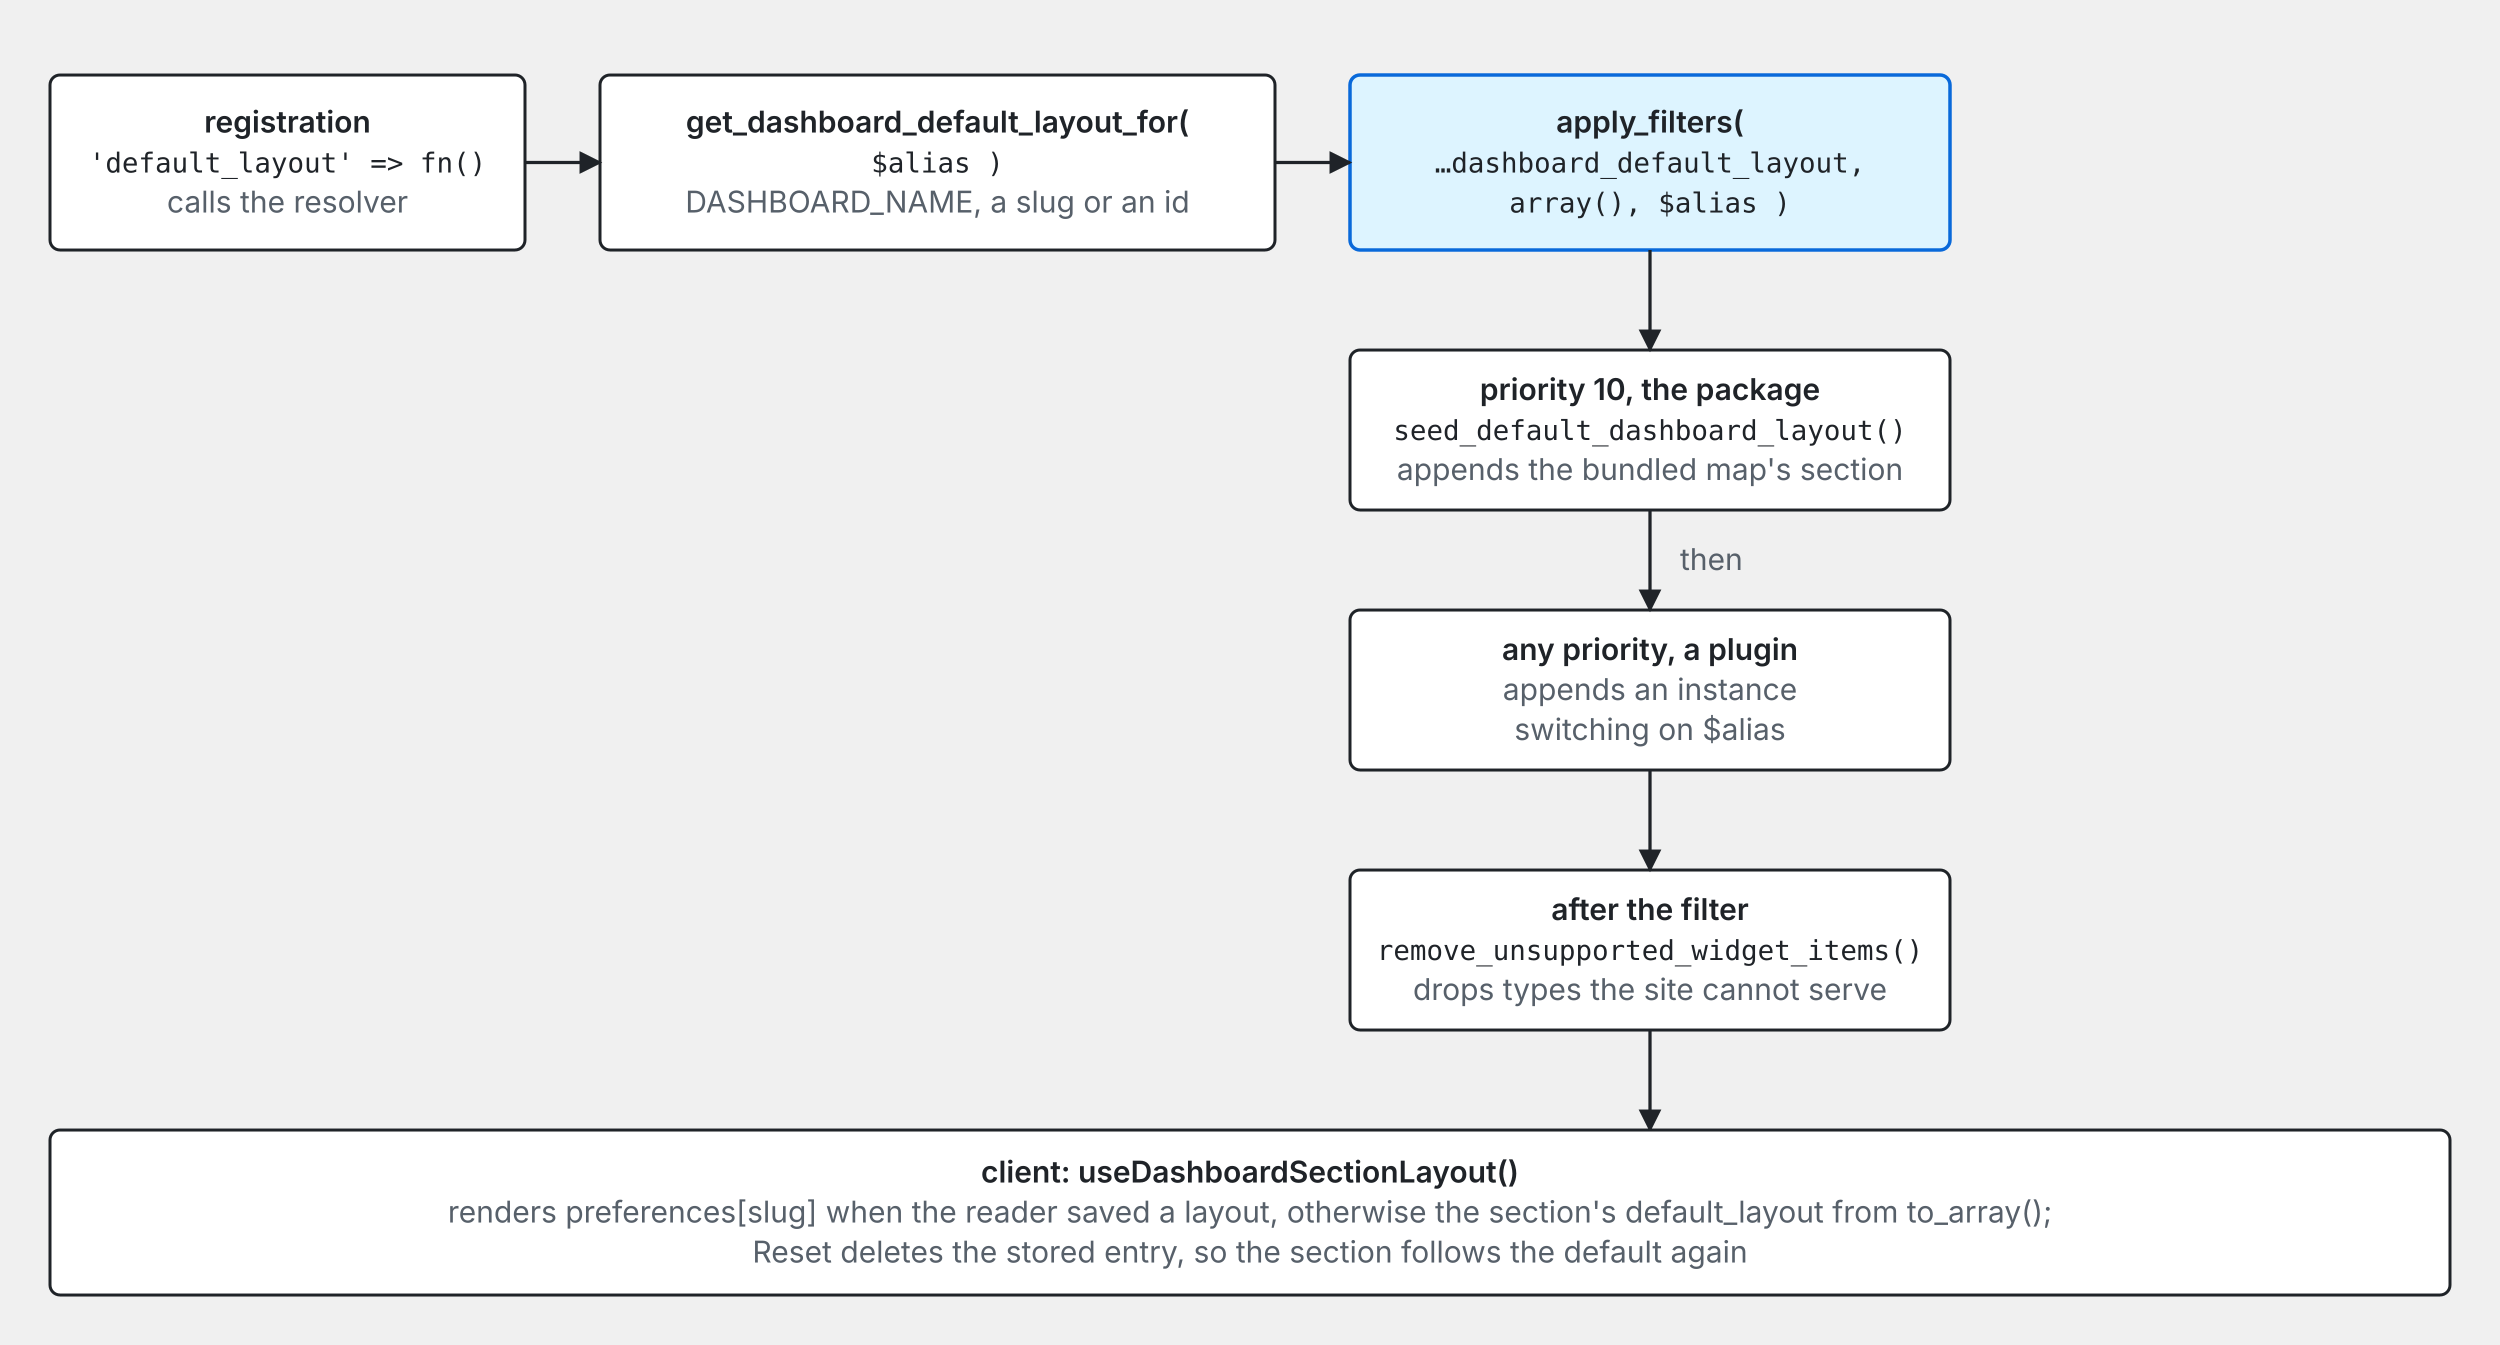
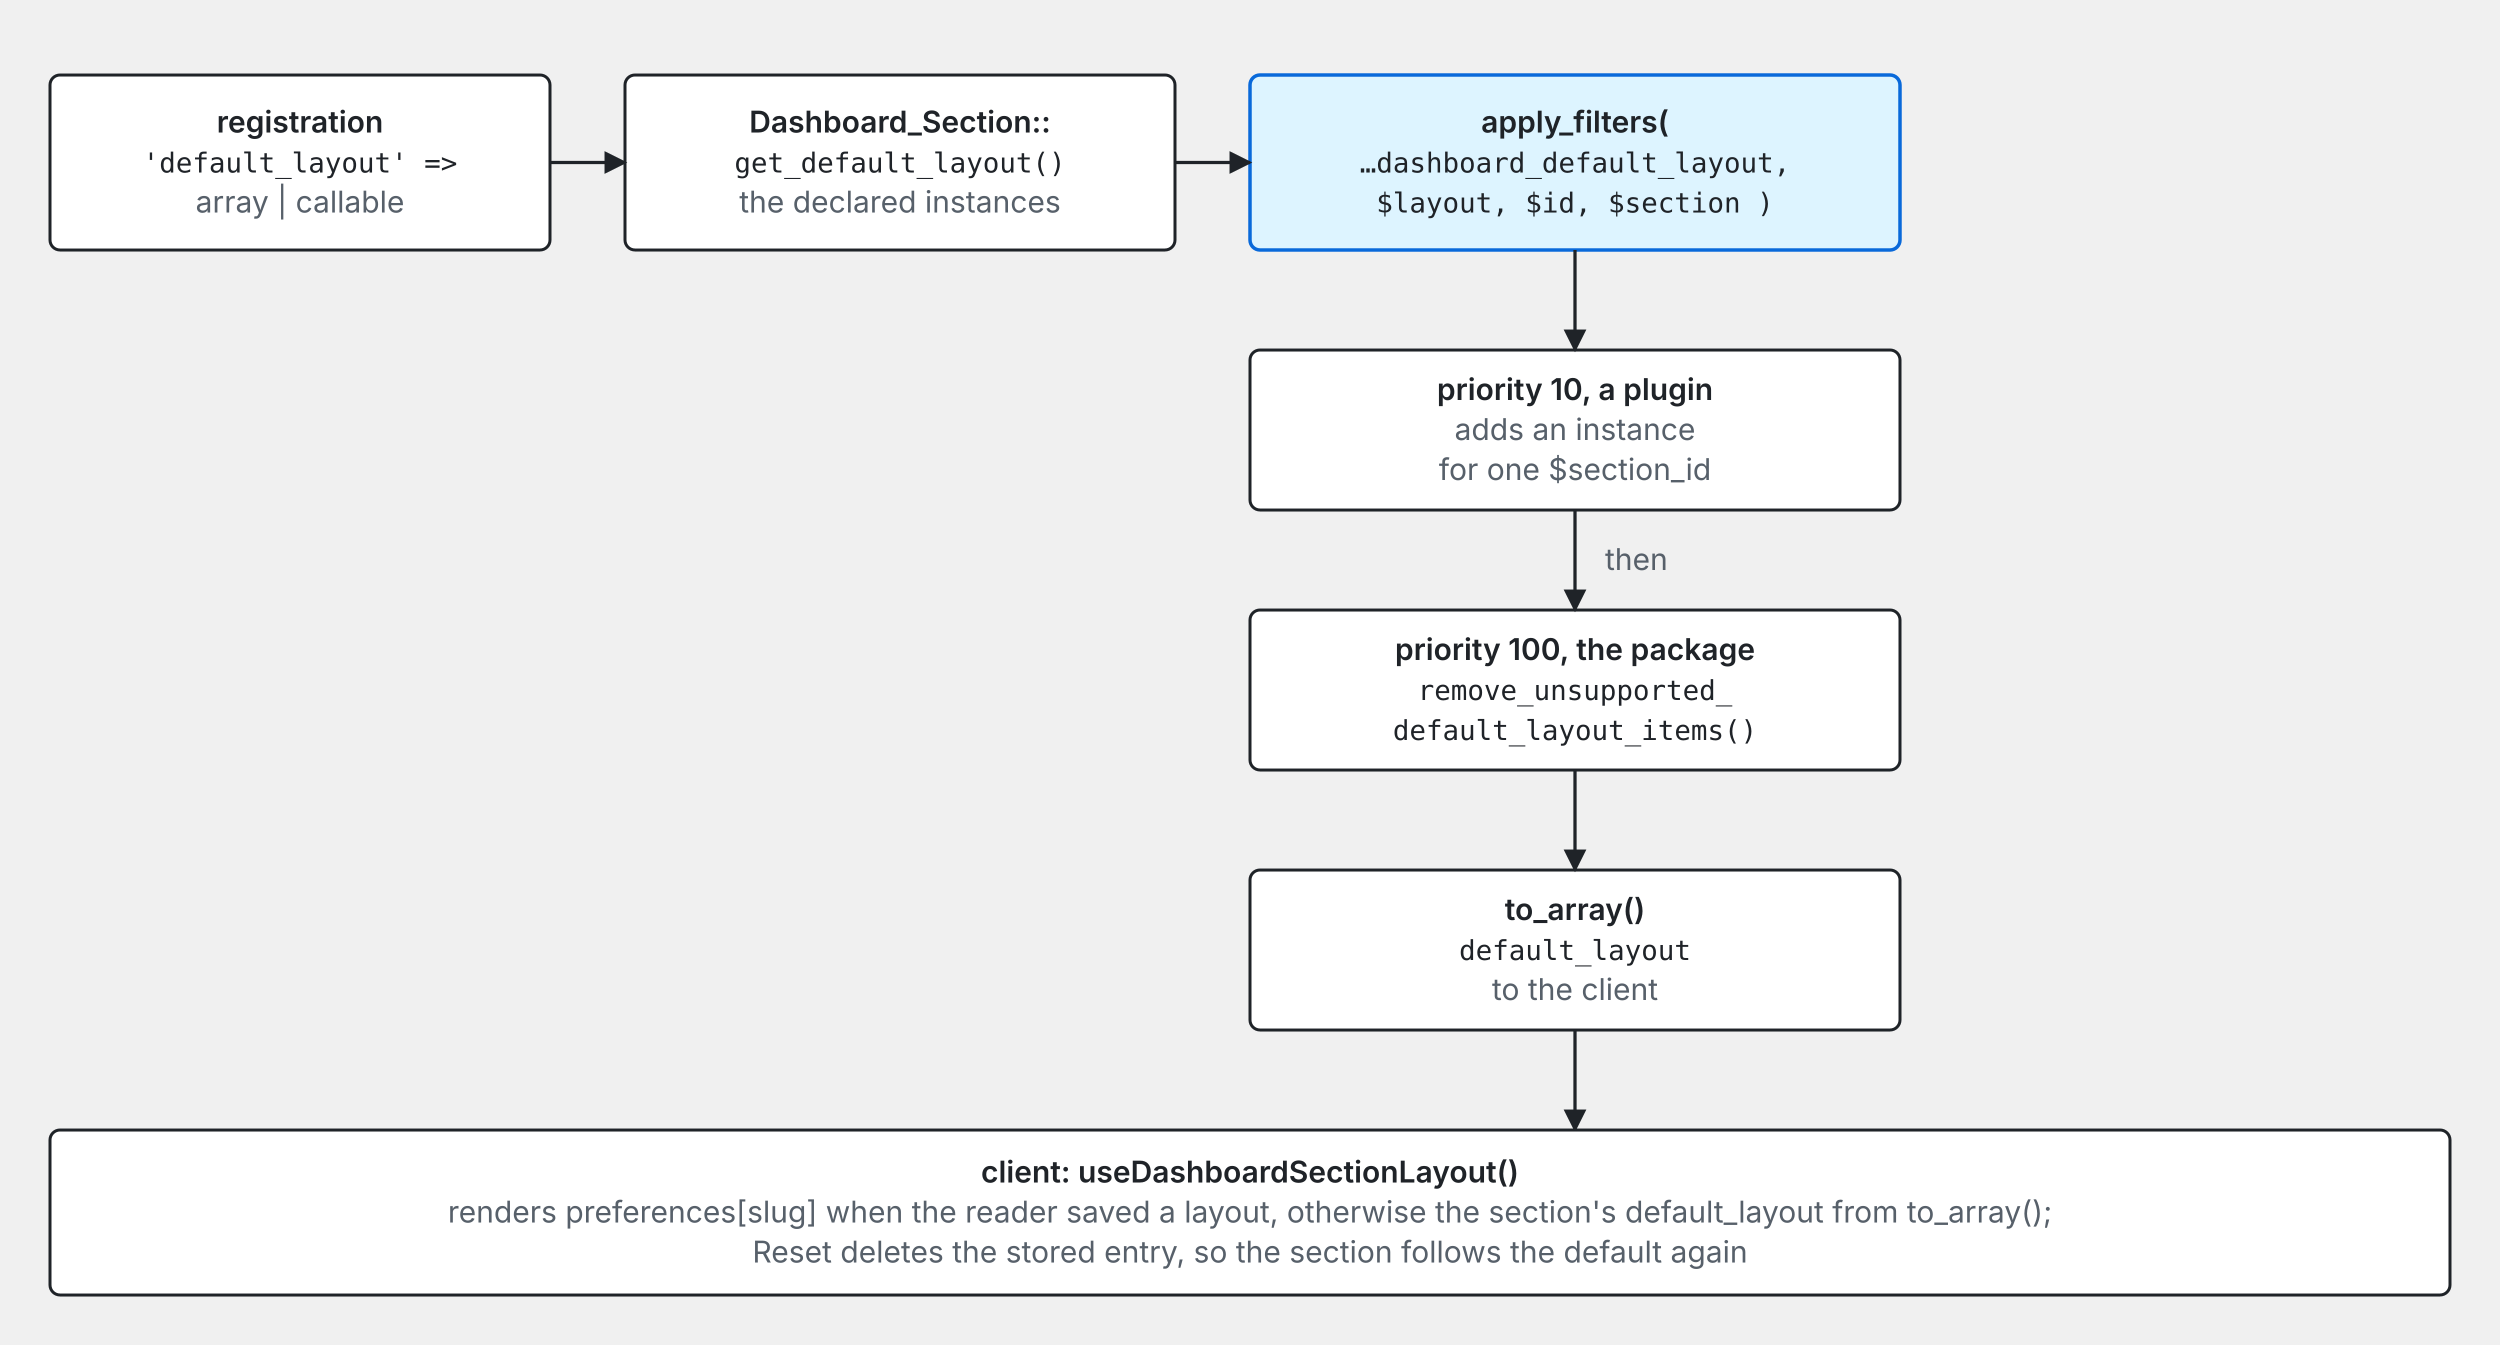
- <svg xmlns="http://www.w3.org/2000/svg" viewBox="0 0 1000 538" width="1000" height="538" role="img" aria-label="A section registration calls get_dashboard_default_layout_for() with its id; the filter starts from an empty array, the package seeds the bundled layout of the resolved section at priority 10, a plugin appends instances, and unsupported widget types are dropped after the filter before the layout reaches the client.">
+ <svg xmlns="http://www.w3.org/2000/svg" viewBox="0 0 1000 538" width="1000" height="538" role="img" aria-label="A section declares its default layout; get_default_layout() runs it through the default-layout filter, where a plugin adds instances at priority 10 and the package removes unsupported widget types at priority 100, before it reaches the client as the fallback for the stored layout.">
  <style>
    text { font: 12px ui-sans-serif, system-ui, -apple-system, "Segoe UI", sans-serif; fill: #1f2328; }
    .mono { font-family: ui-monospace, SFMono-Regular, Menlo, monospace; font-size: 11px; }
    .title { font-weight: 600; }
    .muted { fill: #57606a; }
    .box { fill: #ffffff; stroke: #1f2328; stroke-width: 1.2; }
    .box-accent { fill: #ddf4ff; stroke: #0969da; stroke-width: 1.4; }
    .box-muted { fill: #f6f8fa; stroke: #8c959f; stroke-width: 1.2; stroke-dasharray: 4 3; }
    .lane { fill: #f6f8fa; stroke: #d0d7de; stroke-width: 1; }
    .edge { stroke: #1f2328; stroke-width: 1.3; fill: none; }
    .edge-dashed { stroke-dasharray: 5 4; }
    .arrowhead { fill: #1f2328; }
    @media (prefers-color-scheme: dark) {
      text { fill: #e6edf3; }
      .muted { fill: #8b949e; }
      .box { fill: #0d1117; stroke: #e6edf3; }
      .box-accent { fill: #0c2d6b; stroke: #58a6ff; }
      .box-muted { fill: #161b22; stroke: #6e7681; }
      .lane { fill: #161b22; stroke: #30363d; }
      .edge { stroke: #e6edf3; }
      .arrowhead { fill: #e6edf3; }
    }
  </style>
  <defs>
    <marker id="arrow" viewBox="0 0 10 10" refX="9" refY="5" markerWidth="7" markerHeight="7" orient="auto-start-reverse">
      <path class="arrowhead" d="M 0 0 L 10 5 L 0 10 z" />
    </marker>
  </defs>
-   <rect class="box" x="20" y="30" width="190" height="70" rx="4" />
-   <text class="title" x="115" y="53" text-anchor="middle">registration</text>
-   <text class="mono" x="115" y="69" text-anchor="middle">'default_layout' =&gt; fn()</text>
-   <text class="muted" x="115" y="85" text-anchor="middle">calls the resolver</text>
-   <rect class="box" x="240" y="30" width="270" height="70" rx="4" />
-   <text class="title" x="375" y="53" text-anchor="middle">get_dashboard_default_layout_for(</text>
-   <text class="mono" x="375" y="69" text-anchor="middle">$alias )</text>
-   <text class="muted" x="375" y="85" text-anchor="middle">DASHBOARD_NAME, a slug or an id</text>
-   <rect class="box-accent" x="540" y="30" width="240" height="70" rx="4" />
-   <text class="title" x="660" y="53" text-anchor="middle">apply_filters(</text>
-   <text class="mono" x="660" y="69" text-anchor="middle">…dashboard_default_layout,</text>
-   <text class="mono" x="660" y="85" text-anchor="middle">array(), $alias )</text>
-   <polyline class="edge" points="210,65 240,65" marker-end="url(#arrow)" />
-   <polyline class="edge" points="510,65 540,65" marker-end="url(#arrow)" />
-   <rect class="box" x="540" y="140" width="240" height="64" rx="4" />
-   <text class="title" x="660" y="160" text-anchor="middle">priority 10, the package</text>
-   <text class="mono" x="660" y="176" text-anchor="middle">seed_default_dashboard_layout()</text>
-   <text class="muted" x="660" y="192" text-anchor="middle">appends the bundled map's section</text>
-   <polyline class="edge" points="660.0,100 660.0,140" marker-end="url(#arrow)" />
-   <rect class="box" x="540" y="244" width="240" height="64" rx="4" />
-   <text class="title" x="660" y="264" text-anchor="middle">any priority, a plugin</text>
-   <text class="muted" x="660" y="280" text-anchor="middle">appends an instance</text>
-   <text class="muted" x="660" y="296" text-anchor="middle">switching on $alias</text>
-   <polyline class="edge" points="660.0,204 660.0,244" marker-end="url(#arrow)" />
-   <text class="muted" x="672.0" y="228" text-anchor="start">then</text>
-   <rect class="box" x="540" y="348" width="240" height="64" rx="4" />
-   <text class="title" x="660" y="368" text-anchor="middle">after the filter</text>
-   <text class="mono" x="660" y="384" text-anchor="middle">remove_unsupported_widget_items()</text>
-   <text class="muted" x="660" y="400" text-anchor="middle">drops types the site cannot serve</text>
-   <polyline class="edge" points="660.0,308 660.0,348" marker-end="url(#arrow)" />
-   <polyline class="edge" points="660.0,412 660.0,452" marker-end="url(#arrow)" />
+   <rect class="box" x="20" y="30" width="200" height="70" rx="4" />
+   <text class="title" x="120" y="53" text-anchor="middle">registration</text>
+   <text class="mono" x="120" y="69" text-anchor="middle">'default_layout' =&gt;</text>
+   <text class="muted" x="120" y="85" text-anchor="middle">array | callable</text>
+   <rect class="box" x="250" y="30" width="220" height="70" rx="4" />
+   <text class="title" x="360" y="53" text-anchor="middle">Dashboard_Section::</text>
+   <text class="mono" x="360" y="69" text-anchor="middle">get_default_layout()</text>
+   <text class="muted" x="360" y="85" text-anchor="middle">the declared instances</text>
+   <rect class="box-accent" x="500" y="30" width="260" height="70" rx="4" />
+   <text class="title" x="630" y="53" text-anchor="middle">apply_filters(</text>
+   <text class="mono" x="630" y="69" text-anchor="middle">…dashboard_default_layout,</text>
+   <text class="mono" x="630" y="85" text-anchor="middle">$layout, $id, $section )</text>
+   <polyline class="edge" points="220,65 250,65" marker-end="url(#arrow)" />
+   <polyline class="edge" points="470,65 500,65" marker-end="url(#arrow)" />
+   <rect class="box" x="500" y="140" width="260" height="64" rx="4" />
+   <text class="title" x="630" y="160" text-anchor="middle">priority 10, a plugin</text>
+   <text class="muted" x="630" y="176" text-anchor="middle">adds an instance</text>
+   <text class="muted" x="630" y="192" text-anchor="middle">for one $section_id</text>
+   <polyline class="edge" points="630.0,100 630.0,140" marker-end="url(#arrow)" />
+   <rect class="box" x="500" y="244" width="260" height="64" rx="4" />
+   <text class="title" x="630" y="264" text-anchor="middle">priority 100, the package</text>
+   <text class="mono" x="630" y="280" text-anchor="middle">remove_unsupported_</text>
+   <text class="mono" x="630" y="296" text-anchor="middle">default_layout_items()</text>
+   <polyline class="edge" points="630.0,204 630.0,244" marker-end="url(#arrow)" />
+   <text class="muted" x="642.0" y="228" text-anchor="start">then</text>
+   <rect class="box" x="500" y="348" width="260" height="64" rx="4" />
+   <text class="title" x="630" y="368" text-anchor="middle">to_array()</text>
+   <text class="mono" x="630" y="384" text-anchor="middle">default_layout</text>
+   <text class="muted" x="630" y="400" text-anchor="middle">to the client</text>
+   <polyline class="edge" points="630.0,308 630.0,348" marker-end="url(#arrow)" />
+   <polyline class="edge" points="630.0,412 630.0,452" marker-end="url(#arrow)" />
  <rect class="box" x="20" y="452" width="960" height="66" rx="4" />
  <text class="title" x="500" y="473" text-anchor="middle">client: useDashboardSectionLayout()</text>
  <text class="muted" x="500" y="489" text-anchor="middle">renders preferences[slug] when the reader saved a layout, otherwise the section's default_layout from to_array();</text>
  <text class="muted" x="500" y="505" text-anchor="middle">Reset deletes the stored entry, so the section follows the default again</text>
</svg>
